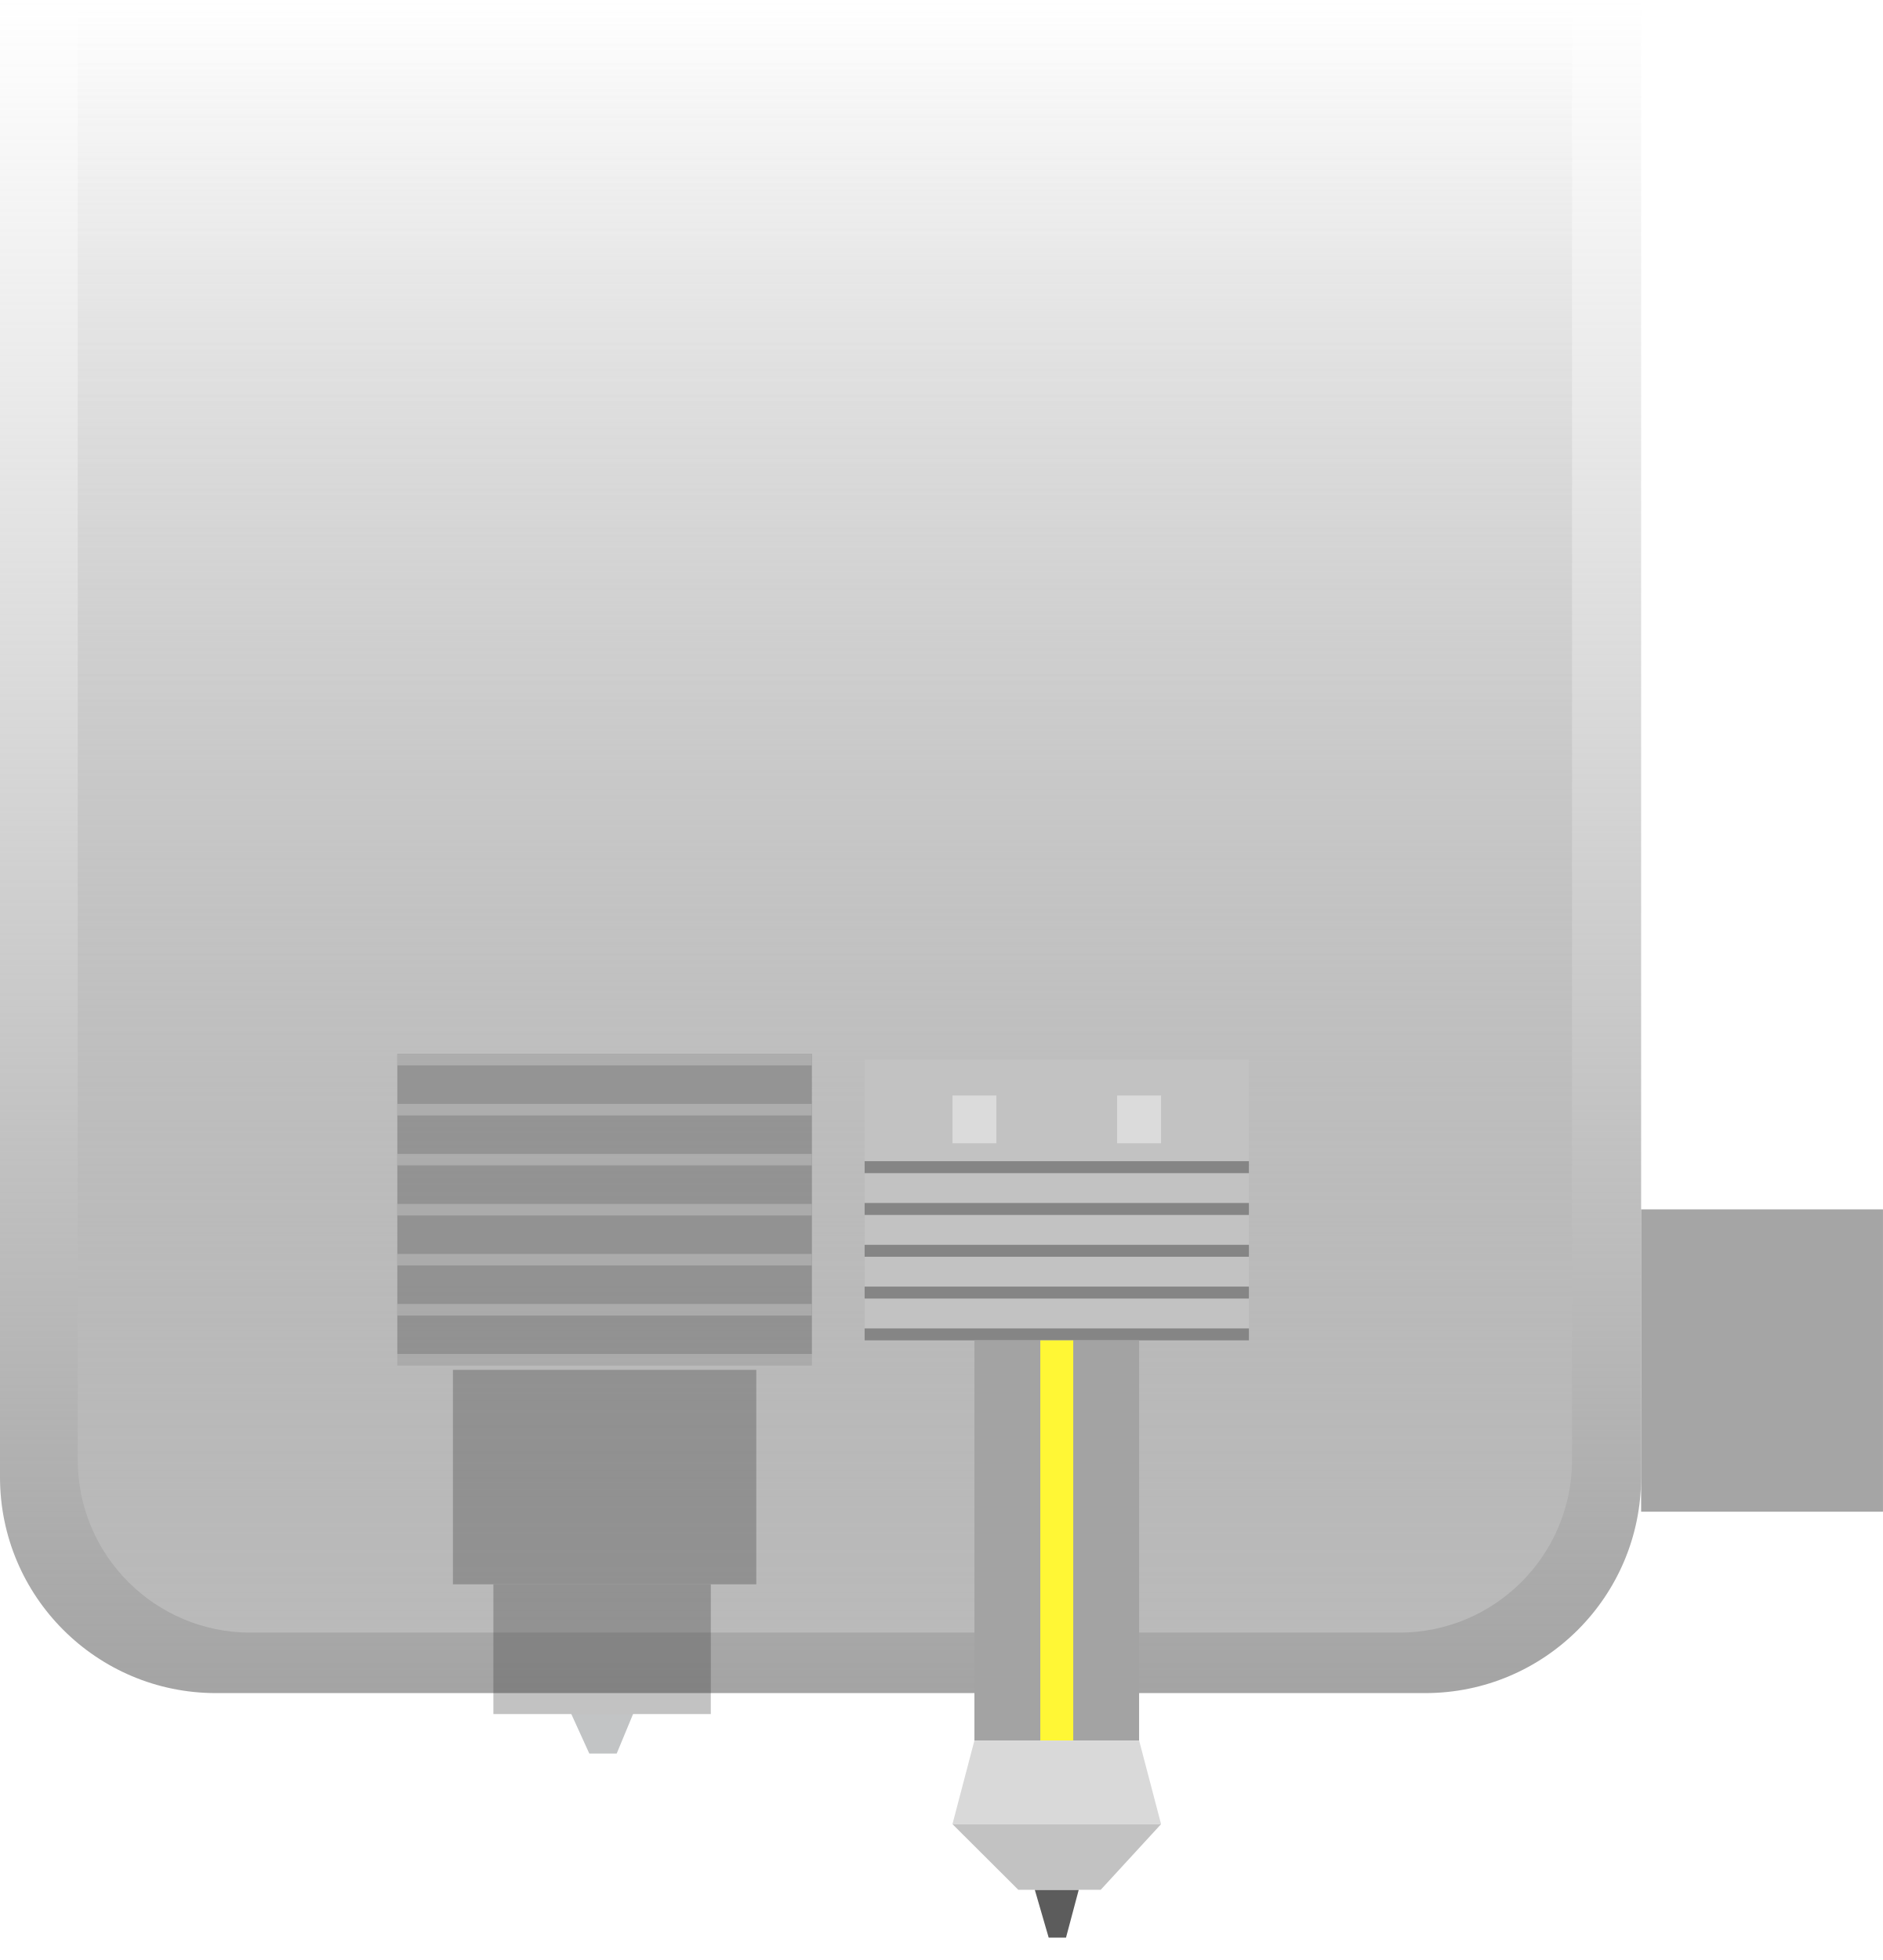
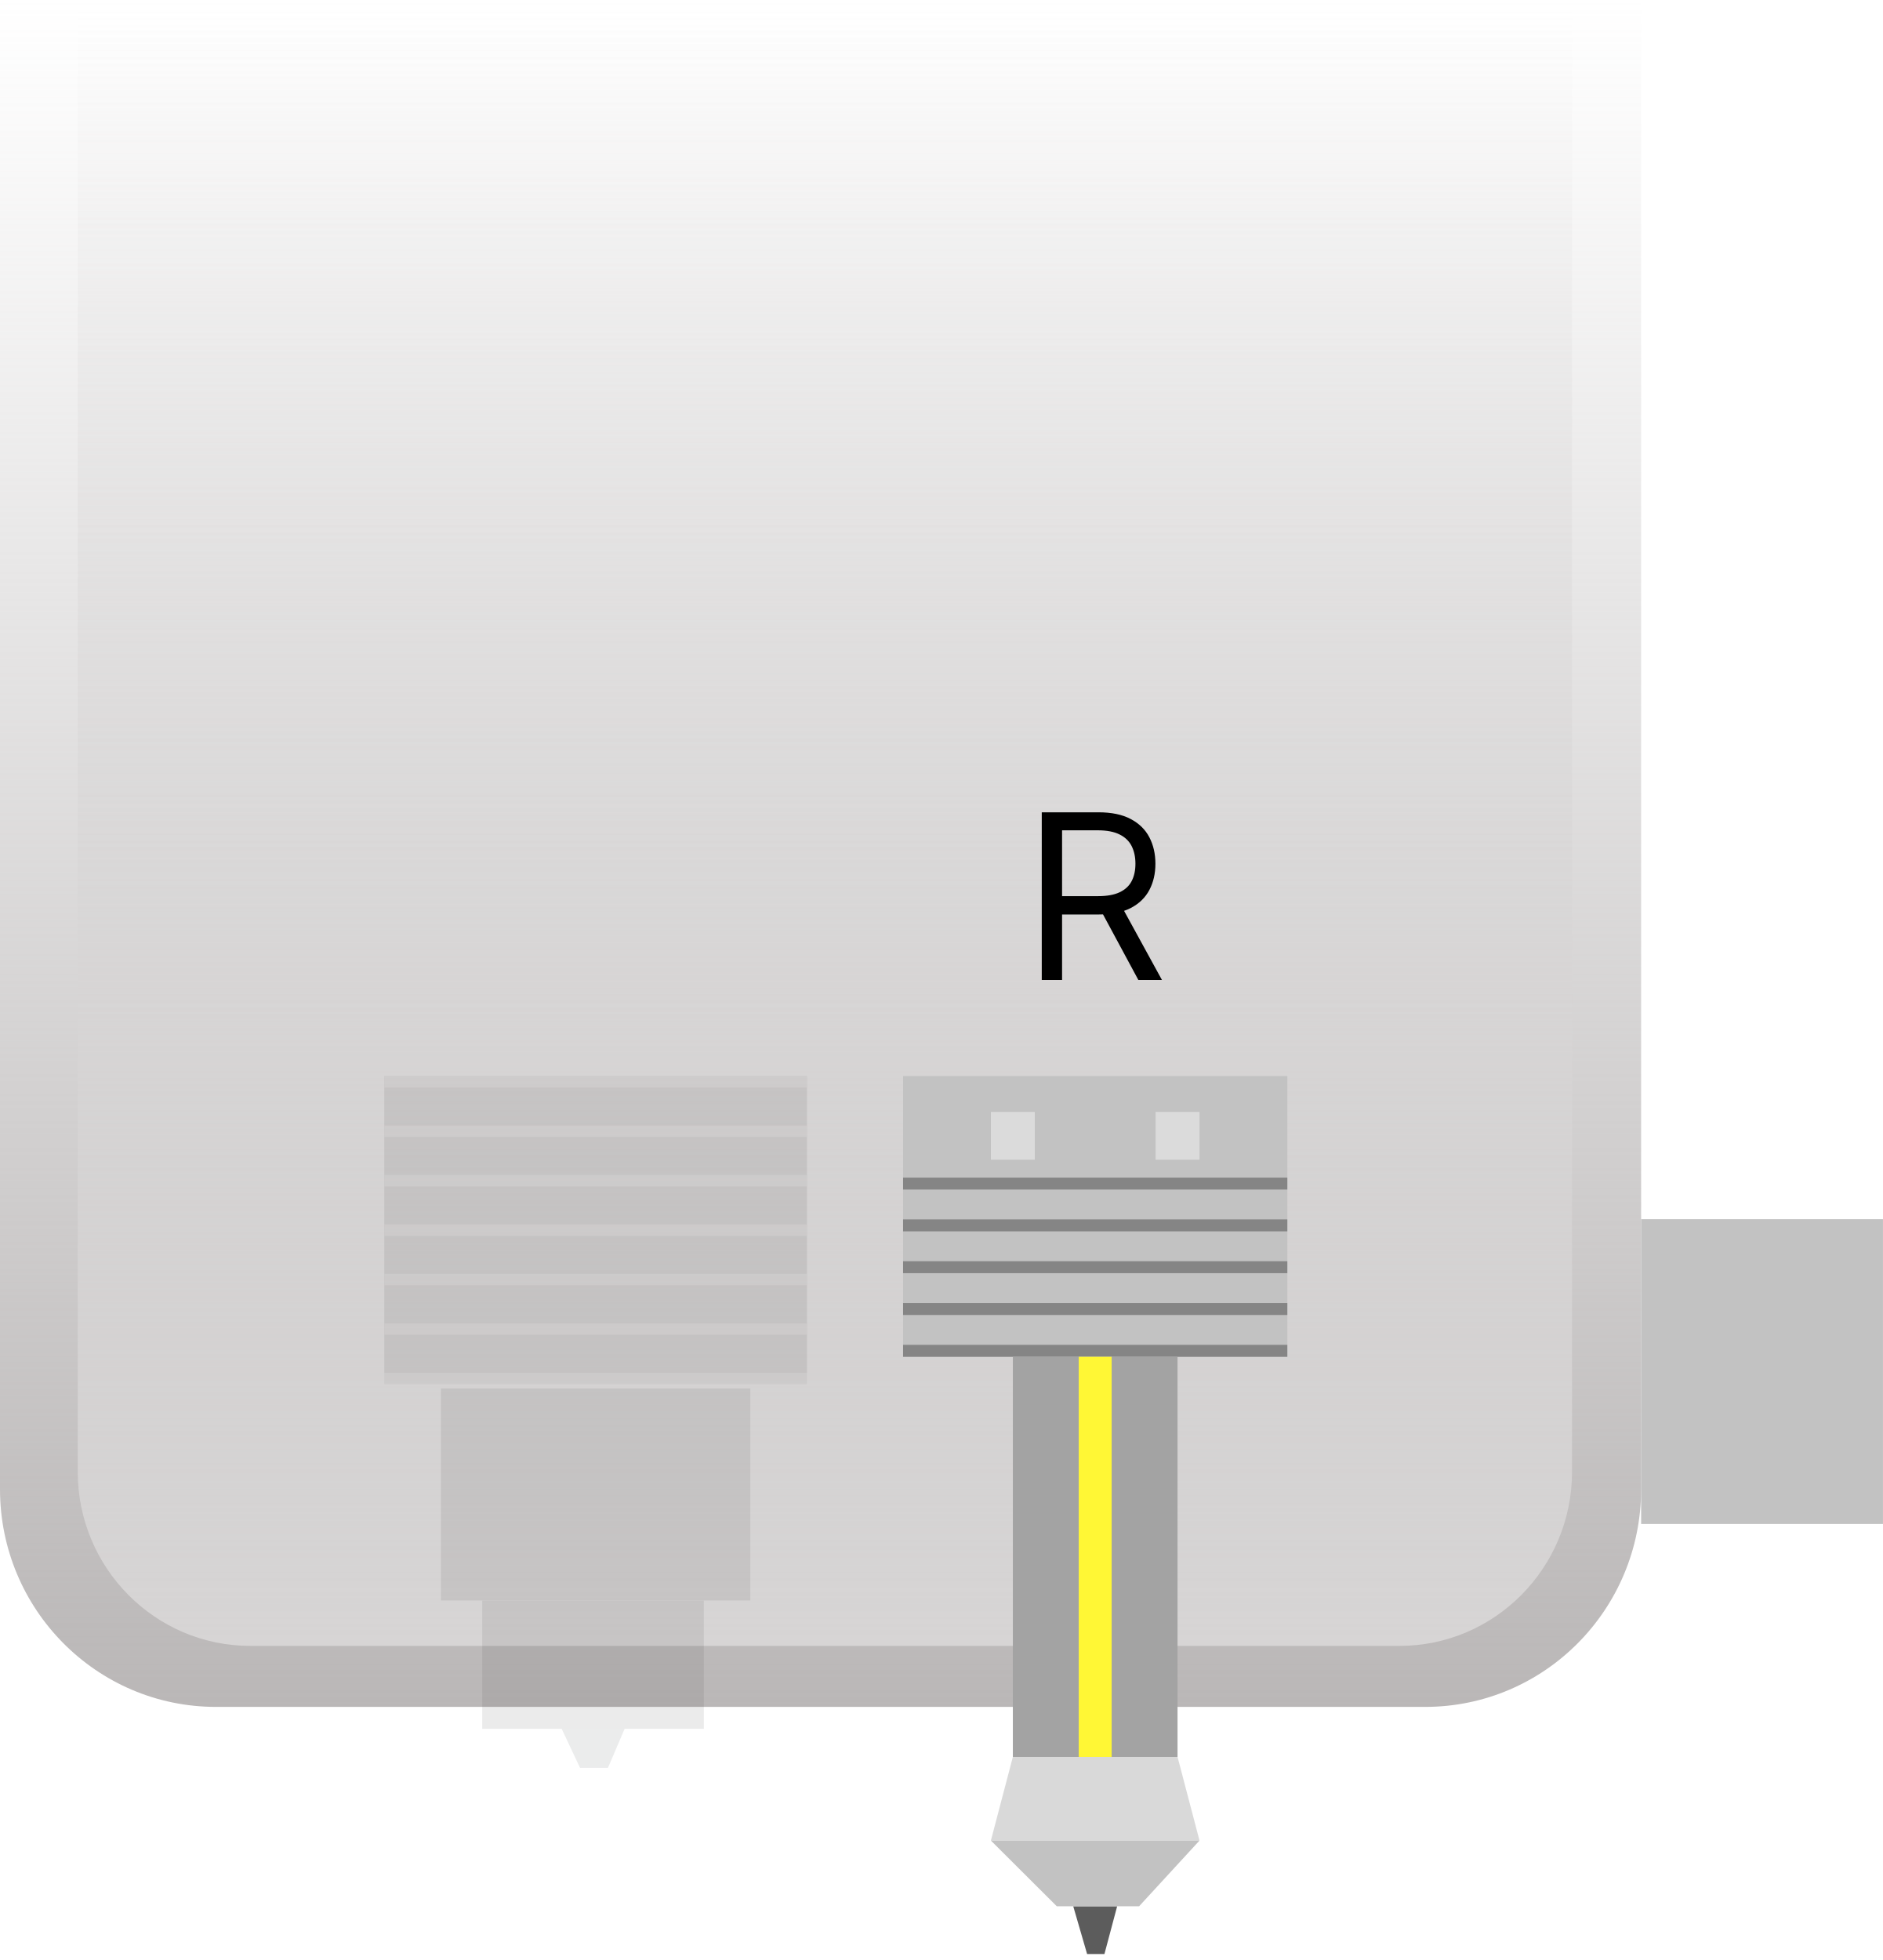
<svg xmlns="http://www.w3.org/2000/svg" width="98" height="102" viewBox="0 0 98 102" fill="none">
-   <path d="M0 0H85.413V76.872C85.413 83.078 80.381 88.11 74.174 88.11H11.239C5.032 88.11 0 83.078 0 76.872V0Z" fill="url(#paint0_linear_2039_2241)" />
-   <path d="M4.046 0.45H81.817V75.972C81.817 80.938 77.791 84.963 72.826 84.963H13.037C8.071 84.963 4.046 80.938 4.046 75.972V0.45Z" fill="url(#paint1_linear_2039_2241)" />
-   <g opacity="0.3">
-     <path d="M20.679 54.844H42.257V70.461H20.679V54.844Z" fill="#333333" />
-     <path d="M20.679 54.844H42.257V55.445H20.679V54.844Z" fill="#858585" />
-     <path d="M20.679 57.447H42.257V58.048H20.679V57.447Z" fill="#858585" />
-     <path d="M20.679 60.049H42.257V60.65H20.679V60.049Z" fill="#858585" />
-     <path d="M20.679 62.653H42.257V63.253H20.679V62.653Z" fill="#858585" />
-     <path d="M20.679 65.256H42.257V65.856H20.679V65.256Z" fill="#858585" />
-     <path d="M20.679 67.859H42.257V68.46H20.679V67.859Z" fill="#858585" />
-     <path d="M20.679 70.461H42.257V71.062H20.679V70.461Z" fill="#858585" />
-     <path d="M29.626 88.963H33.047L32.096 91.257H30.671L29.626 88.963Z" fill="#323A3D" />
-     <path d="M23.573 71.289H39.362V82.448H23.573V71.289Z" fill="#333333" />
-     <path d="M25.679 82.448H36.994V89.201H25.679V82.448Z" fill="#333333" />
+   <path d="M0 0H85.413V77.498C85.413 83.755 80.381 88.828 74.174 88.828H11.239C5.032 88.828 0 83.755 0 77.498V0Z" fill="url(#paint0_linear_4100_4174)" />
+   <path d="M4.046 0.453H81.817V76.591C81.817 81.597 77.791 85.655 72.826 85.655H13.037C8.071 85.655 4.046 81.597 4.046 76.591V0.453Z" fill="url(#paint1_linear_4100_4174)" />
+   <g opacity="0.1">
+     <path d="M20 56H42V71.44H20V56Z" fill="#333333" />
+     <path d="M20 56H42V56.594H20V56Z" fill="#858585" />
+     <path d="M20 58.574H42V59.167H20V58.574Z" fill="#858585" />
+     <path d="M20 61.146H42V61.74H20V61.146Z" fill="#858585" />
+     <path d="M20 63.72H42V64.314H20V63.72Z" fill="#858585" />
+     <path d="M20 66.294H42V66.888H20V66.294Z" fill="#858585" />
+     <path d="M20 68.867H42V69.461H20V68.867Z" fill="#858585" />
+     <path d="M20 71.44H42V72.034H20V71.44Z" fill="#858585" />
+     <path d="M29.122 89.732H32.61L31.641 92H30.188L29.122 89.732Z" fill="#323A3D" />
+     <path d="M22.951 72.258H39.049V83.291H22.951V72.258Z" fill="#333333" />
+     <path d="M25.098 83.29H36.634V89.968H25.098V83.29Z" fill="#333333" />
  </g>
-   <path d="M85.413 62.936H98V78.67H85.413V62.936Z" fill="#A5A5A5" />
-   <rect x="45" y="55.146" width="20" height="14.608" fill="#C2C2C2" />
-   <rect x="45" y="62.605" width="20" height="0.622" fill="#858585" />
-   <rect x="45" y="60.429" width="20" height="0.622" fill="#858585" />
-   <rect x="45" y="64.781" width="20" height="0.622" fill="#858585" />
-   <rect x="45" y="66.956" width="20" height="0.622" fill="#858585" />
-   <rect x="45" y="69.132" width="20" height="0.622" fill="#858585" />
-   <rect x="50.714" y="69.754" width="8.571" height="20.824" fill="#A3A3A3" />
-   <rect x="54.143" y="69.754" width="1.714" height="20.824" fill="#FFF735" />
-   <rect x="49.571" y="57.011" width="2.286" height="2.486" fill="#DBDBDB" />
-   <rect x="58.143" y="57.011" width="2.286" height="2.486" fill="#DBDBDB" />
-   <path d="M53.857 98.348H56.143L55.481 100.835L54.579 100.835L53.857 98.348Z" fill="#5C5C5C" />
-   <path d="M49.571 94.929H60.429L59.286 90.578H50.714L49.571 94.929Z" fill="#D9D9D9" />
-   <path d="M49.571 94.929H60.429L57.286 98.348L53 98.348L49.571 94.929Z" fill="#C2C2C2" />
+   <path d="M85.413 63.448H98V79.31H85.413V63.448Z" fill="#C2C2C2" />
+   <rect x="47" y="56" width="20" height="14.608" fill="#C2C2C2" />
+   <rect x="47" y="63.459" width="20" height="0.622" fill="#858585" />
+   <rect x="47" y="61.284" width="20" height="0.622" fill="#858585" />
+   <rect x="47" y="65.635" width="20" height="0.622" fill="#858585" />
+   <rect x="47" y="67.811" width="20" height="0.622" fill="#858585" />
+   <rect x="47" y="69.987" width="20" height="0.622" fill="#858585" />
+   <rect x="52.714" y="70.608" width="8.571" height="20.824" fill="#A3A3A3" />
+   <rect x="56.143" y="70.608" width="1.714" height="20.824" fill="#FFF735" />
+   <rect x="51.571" y="57.865" width="2.286" height="2.486" fill="#DBDBDB" />
+   <rect x="60.143" y="57.865" width="2.286" height="2.486" fill="#DBDBDB" />
+   <path d="M55.857 99.203H58.143L57.481 101.689L56.579 101.689L55.857 99.203Z" fill="#5C5C5C" />
+   <path d="M51.571 95.784H62.429L61.286 91.433H52.714L51.571 95.784Z" fill="#D9D9D9" />
+   <path d="M51.571 95.784H62.429L59.286 99.203L55 99.203L51.571 95.784Z" fill="#C2C2C2" />
+   <path d="M54.219 51V42.273H57.168C57.85 42.273 58.409 42.389 58.847 42.622C59.284 42.852 59.608 43.169 59.818 43.572C60.029 43.976 60.134 44.435 60.134 44.949C60.134 45.463 60.029 45.919 59.818 46.317C59.608 46.715 59.286 47.027 58.851 47.254C58.416 47.479 57.861 47.591 57.185 47.591H54.798V46.636H57.151C57.617 46.636 57.992 46.568 58.276 46.432C58.563 46.295 58.77 46.102 58.898 45.852C59.029 45.599 59.094 45.298 59.094 44.949C59.094 44.599 59.029 44.294 58.898 44.033C58.767 43.771 58.558 43.57 58.272 43.428C57.985 43.283 57.605 43.21 57.134 43.21H55.276V51H54.219ZM58.327 47.08L60.475 51H59.247L57.134 47.08H58.327Z" fill="black" />
  <defs>
-     <linearGradient id="paint0_linear_2039_2241" x1="42.706" y1="0" x2="42.706" y2="88.11" gradientUnits="userSpaceOnUse">
-       <stop stop-color="#A4A4A4" stop-opacity="0" />
-       <stop offset="1" stop-color="#A4A4A4" />
+     <linearGradient id="paint0_linear_4100_4174" x1="42.706" y1="0" x2="42.706" y2="88.828" gradientUnits="userSpaceOnUse">
+       <stop stop-color="#BAB7B7" stop-opacity="0" />
+       <stop offset="1" stop-color="#BAB7B7" />
    </linearGradient>
-     <linearGradient id="paint1_linear_2039_2241" x1="42.931" y1="0.45" x2="42.931" y2="84.963" gradientUnits="userSpaceOnUse">
-       <stop stop-color="#BABABA" stop-opacity="0" />
-       <stop offset="1" stop-color="#BABABA" />
+     <linearGradient id="paint1_linear_4100_4174" x1="42.931" y1="0.453" x2="42.931" y2="85.655" gradientUnits="userSpaceOnUse">
+       <stop stop-color="#D7D5D5" stop-opacity="0" />
+       <stop offset="1" stop-color="#D7D5D5" />
    </linearGradient>
  </defs>
</svg>
